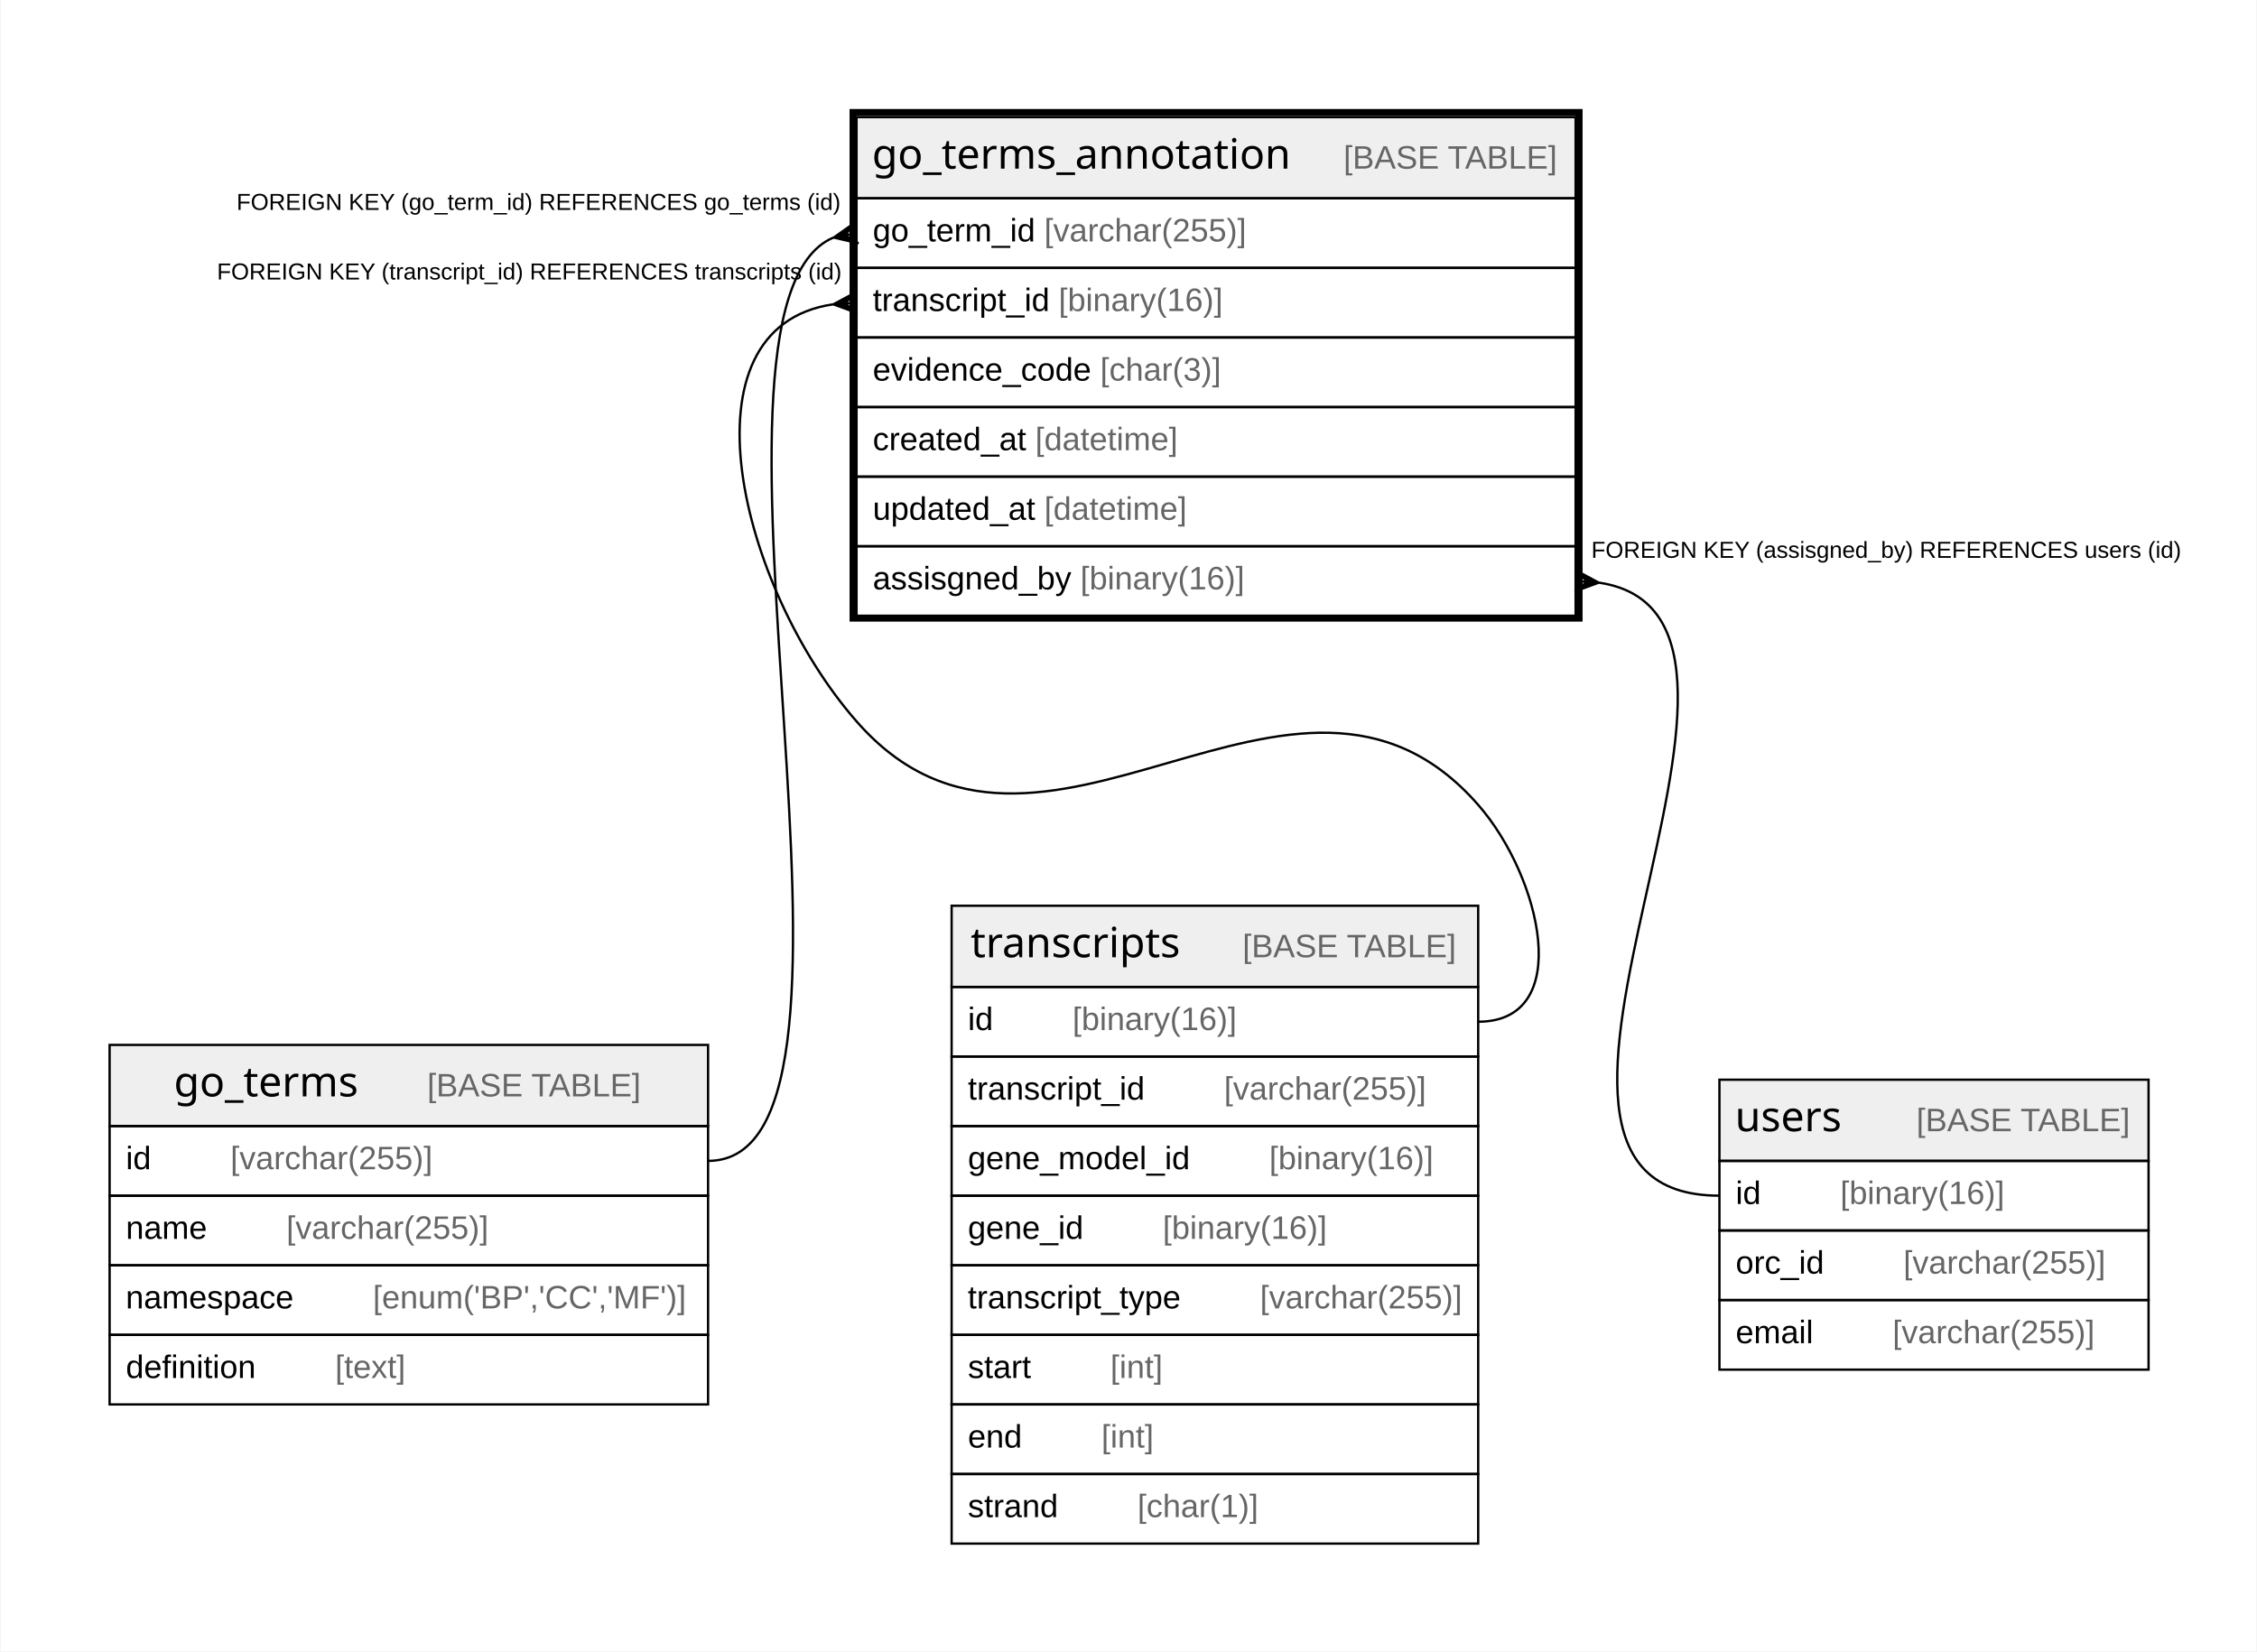
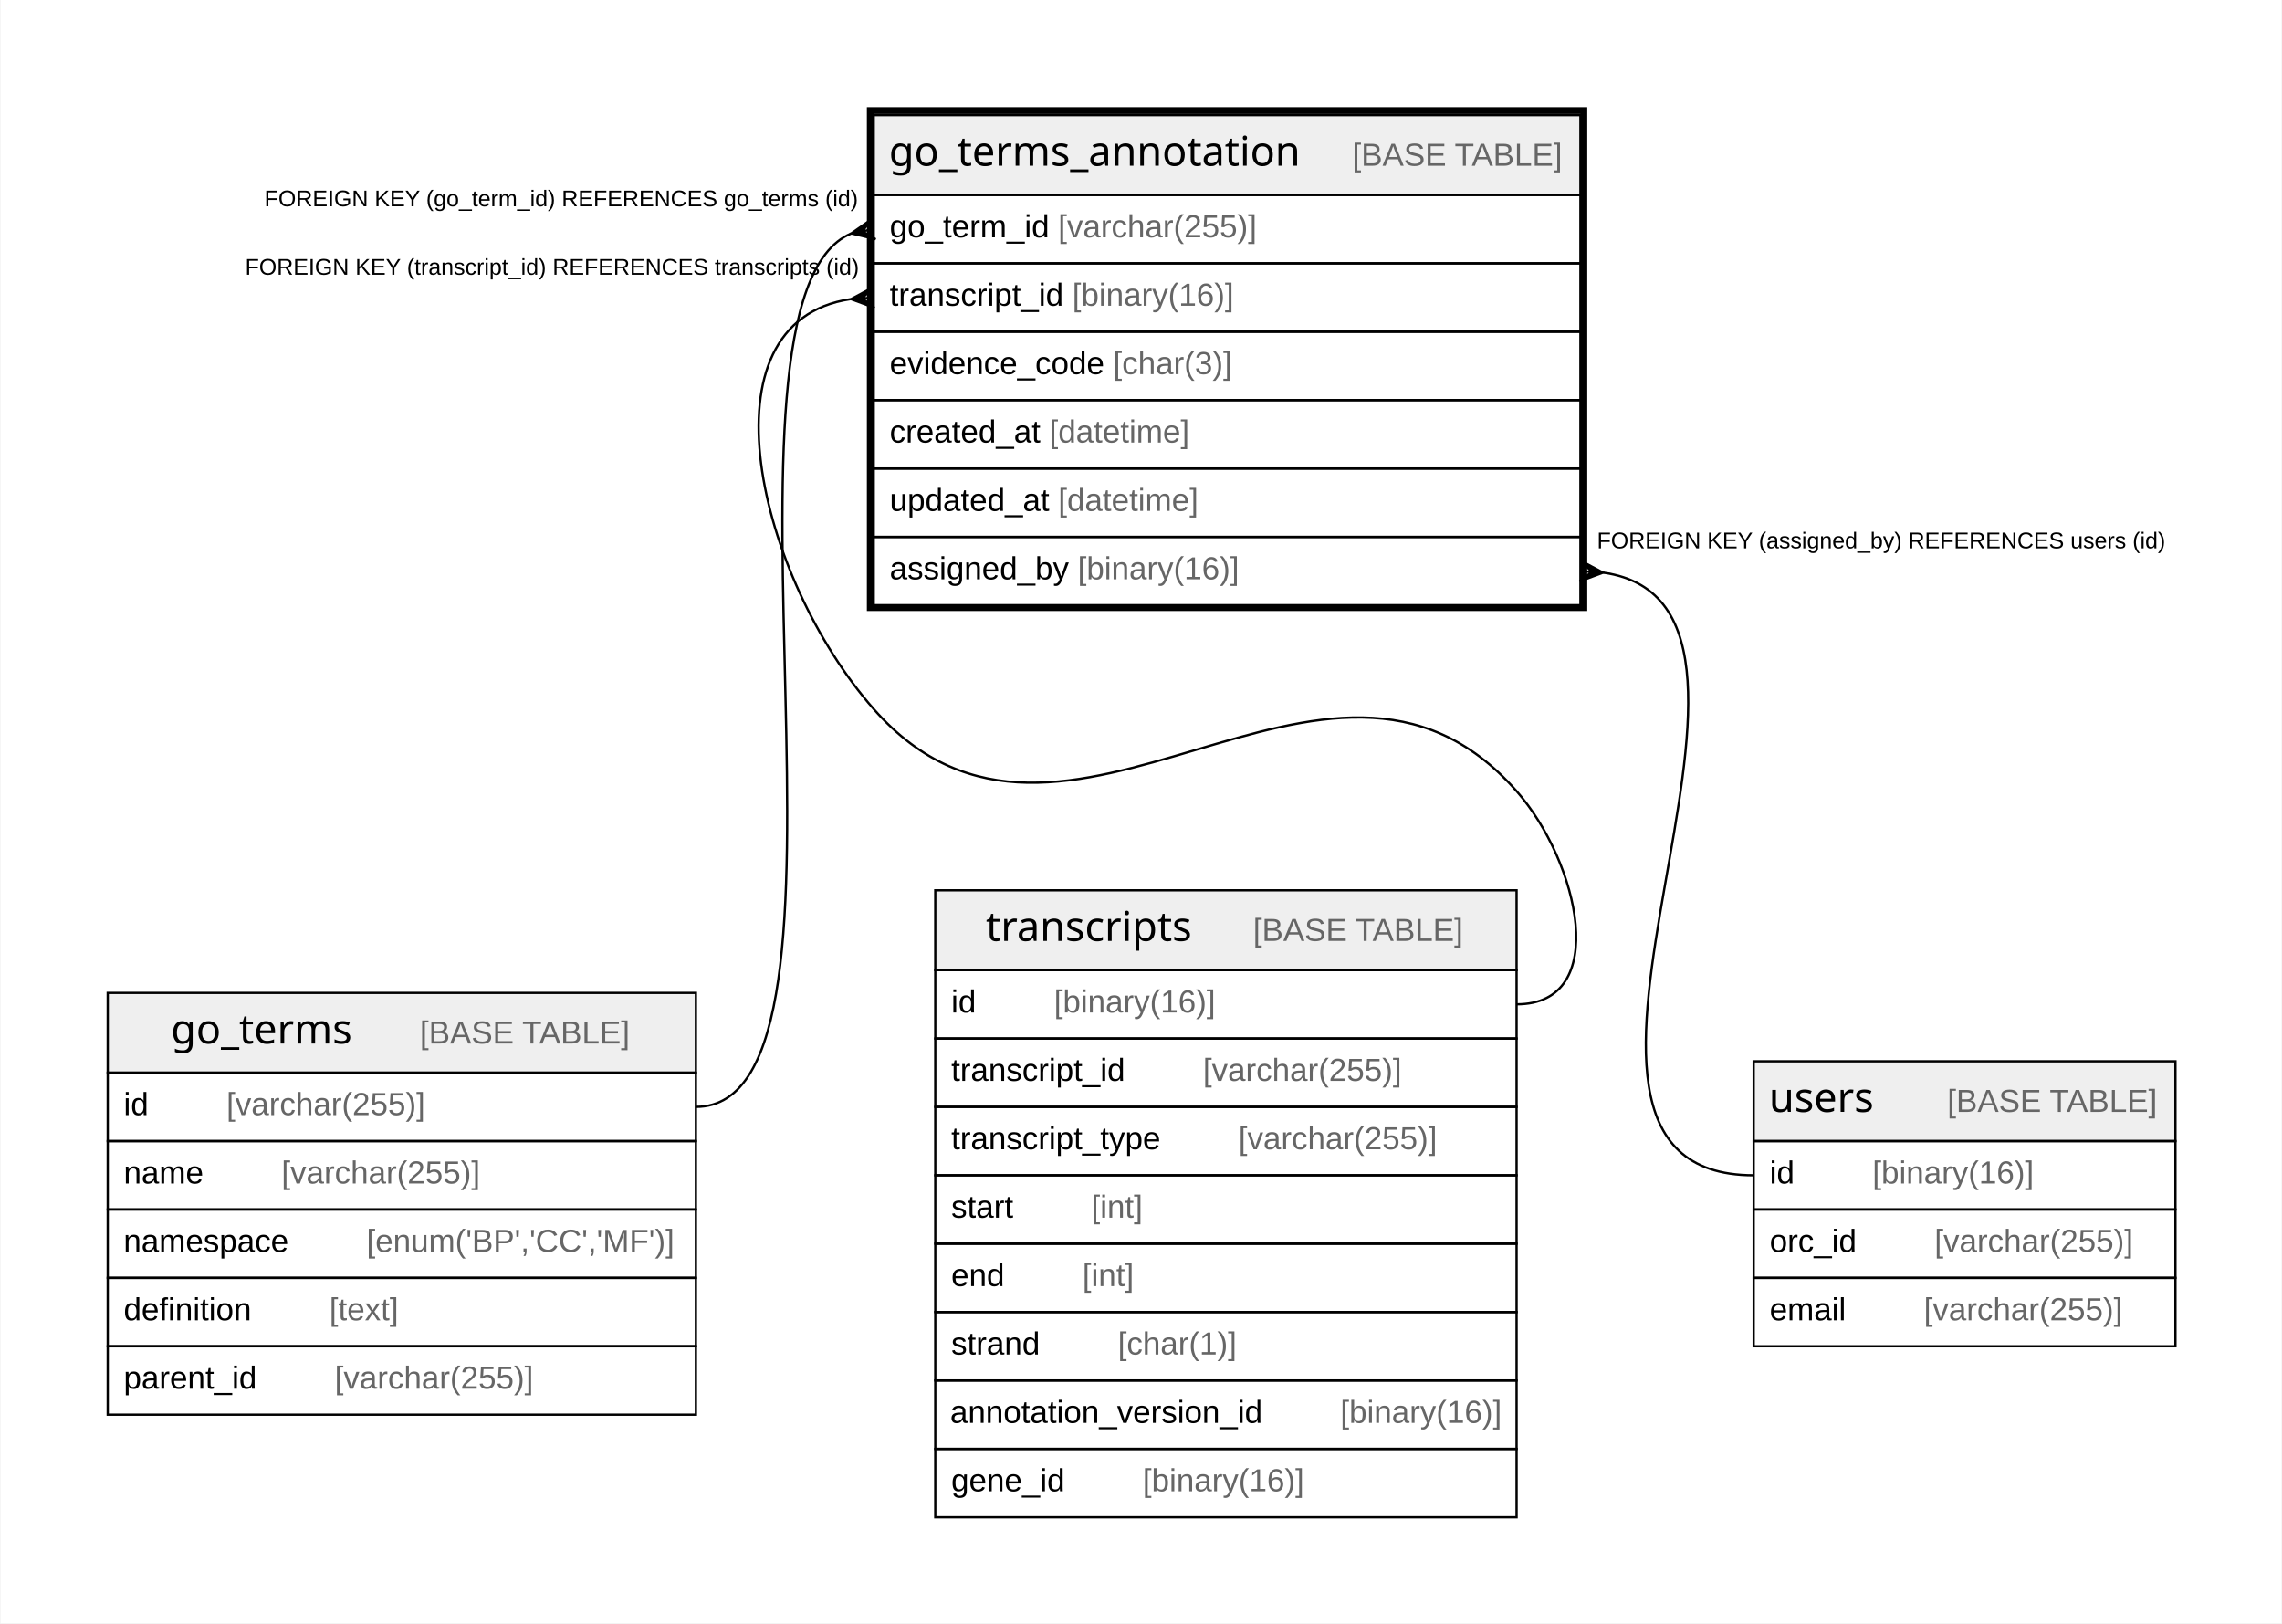
- <svg xmlns="http://www.w3.org/2000/svg" width="973pt" height="712pt" viewBox="0.00 0.00 972.50 712.00">
+ <svg xmlns="http://www.w3.org/2000/svg" width="1001pt" height="712pt" viewBox="0.00 0.00 1000.50 712.00">
  <g id="graph0" class="graph" transform="scale(1 1) rotate(0) translate(4 708)">
-     <polygon fill="#ffffff" stroke="transparent" points="-4,4 -4,-708 968.5,-708 968.5,4 -4,4" />
+     <polygon fill="#ffffff" stroke="transparent" points="-4,4 -4,-708 996.5,-708 996.5,4 -4,4" />
    <g id="node1" class="node">
-       <polygon fill="#efefef" stroke="transparent" points="365,-622.5 365,-657.5 675,-657.5 675,-622.5 365,-622.5" />
-       <polygon fill="none" stroke="#000000" points="365,-622.5 365,-657.5 675,-657.5 675,-622.5 365,-622.5" />
-       <text text-anchor="start" x="371.686" y="-635.3" font-family="Arial Bold" font-size="18.00" fill="#000000">go_terms_annotation</text>
-       <text text-anchor="start" x="540.746" y="-635.3" font-family="Arial" font-size="14.00" fill="#000000">    </text>
-       <text text-anchor="start" x="574.951" y="-635.3" font-family="Arial" font-size="14.00" fill="#666666">[BASE TABLE]</text>
-       <polygon fill="none" stroke="#000000" points="365,-592.5 365,-622.5 675,-622.5 675,-592.5 365,-592.5" />
-       <text text-anchor="start" x="372" y="-603.9" font-family="Arial" font-size="14.00" fill="#000000">go_term_id </text>
-       <text text-anchor="start" x="445.905" y="-603.9" font-family="Arial" font-size="14.00" fill="#666666">[varchar(255)]</text>
-       <polygon fill="none" stroke="#000000" points="365,-562.5 365,-592.5 675,-592.5 675,-562.5 365,-562.5" />
-       <text text-anchor="start" x="372" y="-573.9" font-family="Arial" font-size="14.00" fill="#000000">transcript_id </text>
-       <text text-anchor="start" x="452.119" y="-573.9" font-family="Arial" font-size="14.00" fill="#666666">[binary(16)]</text>
-       <polygon fill="none" stroke="#000000" points="365,-532.5 365,-562.5 675,-562.5 675,-532.5 365,-532.5" />
-       <text text-anchor="start" x="372" y="-543.9" font-family="Arial" font-size="14.00" fill="#000000">evidence_code </text>
-       <text text-anchor="start" x="470.041" y="-543.9" font-family="Arial" font-size="14.00" fill="#666666">[char(3)]</text>
-       <polygon fill="none" stroke="#000000" points="365,-502.5 365,-532.5 675,-532.5 675,-502.5 365,-502.5" />
-       <text text-anchor="start" x="372" y="-513.9" font-family="Arial" font-size="14.00" fill="#000000">created_at </text>
-       <text text-anchor="start" x="442.028" y="-513.9" font-family="Arial" font-size="14.00" fill="#666666">[datetime]</text>
-       <polygon fill="none" stroke="#000000" points="365,-472.5 365,-502.5 675,-502.5 675,-472.5 365,-472.5" />
-       <text text-anchor="start" x="372" y="-483.9" font-family="Arial" font-size="14.00" fill="#000000">updated_at </text>
-       <text text-anchor="start" x="445.933" y="-483.9" font-family="Arial" font-size="14.00" fill="#666666">[datetime]</text>
-       <polygon fill="none" stroke="#000000" points="365,-442.5 365,-472.5 675,-472.5 675,-442.5 365,-442.5" />
-       <text text-anchor="start" x="372" y="-453.9" font-family="Arial" font-size="14.00" fill="#000000">assisgned_by </text>
-       <text text-anchor="start" x="461.475" y="-453.9" font-family="Arial" font-size="14.00" fill="#666666">[binary(16)]</text>
-       <polygon fill="none" stroke="#000000" stroke-width="3" points="363.5,-441.5 363.5,-659.5 676.5,-659.5 676.5,-441.5 363.5,-441.5" />
+       <polygon fill="#efefef" stroke="transparent" points="379,-622.5 379,-657.5 689,-657.5 689,-622.5 379,-622.5" />
+       <polygon fill="none" stroke="#000000" points="379,-622.5 379,-657.5 689,-657.5 689,-622.5 379,-622.5" />
+       <text text-anchor="start" x="385.686" y="-635.3" font-family="Arial Bold" font-size="18.00" fill="#000000">go_terms_annotation</text>
+       <text text-anchor="start" x="554.746" y="-635.3" font-family="Arial" font-size="14.00" fill="#000000">    </text>
+       <text text-anchor="start" x="588.951" y="-635.3" font-family="Arial" font-size="14.00" fill="#666666">[BASE TABLE]</text>
+       <polygon fill="none" stroke="#000000" points="379,-592.5 379,-622.5 689,-622.5 689,-592.5 379,-592.5" />
+       <text text-anchor="start" x="386" y="-603.9" font-family="Arial" font-size="14.00" fill="#000000">go_term_id </text>
+       <text text-anchor="start" x="459.905" y="-603.9" font-family="Arial" font-size="14.00" fill="#666666">[varchar(255)]</text>
+       <polygon fill="none" stroke="#000000" points="379,-562.5 379,-592.5 689,-592.5 689,-562.5 379,-562.5" />
+       <text text-anchor="start" x="386" y="-573.9" font-family="Arial" font-size="14.00" fill="#000000">transcript_id </text>
+       <text text-anchor="start" x="466.119" y="-573.9" font-family="Arial" font-size="14.00" fill="#666666">[binary(16)]</text>
+       <polygon fill="none" stroke="#000000" points="379,-532.5 379,-562.5 689,-562.5 689,-532.5 379,-532.5" />
+       <text text-anchor="start" x="386" y="-543.9" font-family="Arial" font-size="14.00" fill="#000000">evidence_code </text>
+       <text text-anchor="start" x="484.041" y="-543.9" font-family="Arial" font-size="14.00" fill="#666666">[char(3)]</text>
+       <polygon fill="none" stroke="#000000" points="379,-502.5 379,-532.5 689,-532.5 689,-502.5 379,-502.5" />
+       <text text-anchor="start" x="386" y="-513.9" font-family="Arial" font-size="14.00" fill="#000000">created_at </text>
+       <text text-anchor="start" x="456.028" y="-513.9" font-family="Arial" font-size="14.00" fill="#666666">[datetime]</text>
+       <polygon fill="none" stroke="#000000" points="379,-472.5 379,-502.5 689,-502.5 689,-472.5 379,-472.5" />
+       <text text-anchor="start" x="386" y="-483.9" font-family="Arial" font-size="14.00" fill="#000000">updated_at </text>
+       <text text-anchor="start" x="459.933" y="-483.9" font-family="Arial" font-size="14.00" fill="#666666">[datetime]</text>
+       <polygon fill="none" stroke="#000000" points="379,-442.5 379,-472.5 689,-472.5 689,-442.5 379,-442.5" />
+       <text text-anchor="start" x="386" y="-453.9" font-family="Arial" font-size="14.00" fill="#000000">assigned_by </text>
+       <text text-anchor="start" x="468.475" y="-453.9" font-family="Arial" font-size="14.00" fill="#666666">[binary(16)]</text>
+       <polygon fill="none" stroke="#000000" stroke-width="3" points="377.5,-441.5 377.5,-659.5 690.5,-659.5 690.5,-441.5 377.5,-441.5" />
    </g>
    <g id="node2" class="node">
-       <polygon fill="#efefef" stroke="transparent" points="43,-222.5 43,-257.5 301,-257.5 301,-222.5 43,-222.5" />
-       <polygon fill="none" stroke="#000000" points="43,-222.5 43,-257.5 301,-257.5 301,-222.5 43,-222.5" />
-       <text text-anchor="start" x="70.71" y="-235.3" font-family="Arial Bold" font-size="18.00" fill="#000000">go_terms</text>
-       <text text-anchor="start" x="145.722" y="-235.3" font-family="Arial" font-size="14.00" fill="#000000">    </text>
-       <text text-anchor="start" x="179.927" y="-235.3" font-family="Arial" font-size="14.00" fill="#666666">[BASE TABLE]</text>
-       <polygon fill="none" stroke="#000000" points="43,-192.5 43,-222.5 301,-222.5 301,-192.5 43,-192.5" />
-       <text text-anchor="start" x="50" y="-203.9" font-family="Arial" font-size="14.00" fill="#000000">id    </text>
-       <text text-anchor="start" x="95.094" y="-203.9" font-family="Arial" font-size="14.00" fill="#666666">[varchar(255)]</text>
-       <polygon fill="none" stroke="#000000" points="43,-162.5 43,-192.5 301,-192.5 301,-162.5 43,-162.5" />
-       <text text-anchor="start" x="50" y="-173.9" font-family="Arial" font-size="14.00" fill="#000000">name    </text>
-       <text text-anchor="start" x="119.213" y="-173.9" font-family="Arial" font-size="14.00" fill="#666666">[varchar(255)]</text>
-       <polygon fill="none" stroke="#000000" points="43,-132.5 43,-162.5 301,-162.5 301,-132.5 43,-132.5" />
-       <text text-anchor="start" x="49.946" y="-143.9" font-family="Arial" font-size="14.00" fill="#000000">namespace    </text>
-       <text text-anchor="start" x="156.507" y="-143.9" font-family="Arial" font-size="14.00" fill="#666666">[enum('BP','CC','MF')]</text>
-       <polygon fill="none" stroke="#000000" points="43,-102.5 43,-132.5 301,-132.5 301,-102.5 43,-102.5" />
-       <text text-anchor="start" x="50" y="-113.9" font-family="Arial" font-size="14.00" fill="#000000">definition    </text>
-       <text text-anchor="start" x="140.219" y="-113.9" font-family="Arial" font-size="14.00" fill="#666666">[text]</text>
+       <polygon fill="#efefef" stroke="transparent" points="43,-237.5 43,-272.5 301,-272.5 301,-237.5 43,-237.5" />
+       <polygon fill="none" stroke="#000000" points="43,-237.5 43,-272.5 301,-272.5 301,-237.5 43,-237.5" />
+       <text text-anchor="start" x="70.71" y="-250.3" font-family="Arial Bold" font-size="18.00" fill="#000000">go_terms</text>
+       <text text-anchor="start" x="145.722" y="-250.3" font-family="Arial" font-size="14.00" fill="#000000">    </text>
+       <text text-anchor="start" x="179.927" y="-250.3" font-family="Arial" font-size="14.00" fill="#666666">[BASE TABLE]</text>
+       <polygon fill="none" stroke="#000000" points="43,-207.5 43,-237.5 301,-237.5 301,-207.5 43,-207.5" />
+       <text text-anchor="start" x="50" y="-218.9" font-family="Arial" font-size="14.00" fill="#000000">id    </text>
+       <text text-anchor="start" x="95.094" y="-218.9" font-family="Arial" font-size="14.00" fill="#666666">[varchar(255)]</text>
+       <polygon fill="none" stroke="#000000" points="43,-177.5 43,-207.5 301,-207.5 301,-177.5 43,-177.5" />
+       <text text-anchor="start" x="50" y="-188.9" font-family="Arial" font-size="14.00" fill="#000000">name    </text>
+       <text text-anchor="start" x="119.213" y="-188.9" font-family="Arial" font-size="14.00" fill="#666666">[varchar(255)]</text>
+       <polygon fill="none" stroke="#000000" points="43,-147.5 43,-177.5 301,-177.5 301,-147.5 43,-147.5" />
+       <text text-anchor="start" x="49.946" y="-158.9" font-family="Arial" font-size="14.00" fill="#000000">namespace    </text>
+       <text text-anchor="start" x="156.507" y="-158.9" font-family="Arial" font-size="14.00" fill="#666666">[enum('BP','CC','MF')]</text>
+       <polygon fill="none" stroke="#000000" points="43,-117.5 43,-147.5 301,-147.5 301,-117.5 43,-117.5" />
+       <text text-anchor="start" x="50" y="-128.9" font-family="Arial" font-size="14.00" fill="#000000">definition    </text>
+       <text text-anchor="start" x="140.219" y="-128.9" font-family="Arial" font-size="14.00" fill="#666666">[text]</text>
+       <polygon fill="none" stroke="#000000" points="43,-87.5 43,-117.5 301,-117.5 301,-87.5 43,-87.5" />
+       <text text-anchor="start" x="50" y="-98.9" font-family="Arial" font-size="14.00" fill="#000000">parent_id    </text>
+       <text text-anchor="start" x="142.558" y="-98.9" font-family="Arial" font-size="14.00" fill="#666666">[varchar(255)]</text>
    </g>
    <g id="edge1" class="edge">
-       <path fill="none" stroke="#000000" d="M354.935,-605.537C284.153,-575.36 387.327,-207.5 301,-207.5" />
-       <polygon fill="#000000" stroke="#000000" points="355.185,-605.585 364.138,-611.917 360.092,-606.543 365,-607.5 365,-607.5 365,-607.5 360.092,-606.543 365.862,-603.083 355.185,-605.585 355.185,-605.585" />
-       <text text-anchor="start" x="97.719" y="-617.5" font-family="Arial" font-size="10.00" fill="#000000">FOREIGN KEY (go_term_id) REFERENCES go_terms (id)</text>
+       <path fill="none" stroke="#000000" d="M369.161,-605.61C299.32,-576.566 384.713,-222.5 301,-222.5" />
+       <polygon fill="#000000" stroke="#000000" points="369.18,-605.614 378.151,-611.919 374.09,-606.557 379,-607.5 379,-607.5 379,-607.5 374.09,-606.557 379.849,-603.081 369.18,-605.614 369.18,-605.614" />
+       <text text-anchor="start" x="111.719" y="-617.5" font-family="Arial" font-size="10.00" fill="#000000">FOREIGN KEY (go_term_id) REFERENCES go_terms (id)</text>
    </g>
    <g id="node3" class="node">
-       <polygon fill="#efefef" stroke="transparent" points="406,-282.5 406,-317.5 633,-317.5 633,-282.5 406,-282.5" />
-       <polygon fill="none" stroke="#000000" points="406,-282.5 406,-317.5 633,-317.5 633,-282.5 406,-282.5" />
-       <text text-anchor="start" x="414.215" y="-295.3" font-family="Arial Bold" font-size="18.00" fill="#000000">transcripts</text>
-       <text text-anchor="start" x="497.217" y="-295.3" font-family="Arial" font-size="14.00" fill="#000000">    </text>
-       <text text-anchor="start" x="531.422" y="-295.3" font-family="Arial" font-size="14.00" fill="#666666">[BASE TABLE]</text>
-       <polygon fill="none" stroke="#000000" points="406,-252.5 406,-282.5 633,-282.5 633,-252.5 406,-252.5" />
+       <polygon fill="#efefef" stroke="transparent" points="406,-282.5 406,-317.5 661,-317.5 661,-282.5 406,-282.5" />
+       <polygon fill="none" stroke="#000000" points="406,-282.5 406,-317.5 661,-317.5 661,-282.5 406,-282.5" />
+       <text text-anchor="start" x="428.215" y="-295.3" font-family="Arial Bold" font-size="18.00" fill="#000000">transcripts</text>
+       <text text-anchor="start" x="511.217" y="-295.3" font-family="Arial" font-size="14.00" fill="#000000">    </text>
+       <text text-anchor="start" x="545.422" y="-295.3" font-family="Arial" font-size="14.00" fill="#666666">[BASE TABLE]</text>
+       <polygon fill="none" stroke="#000000" points="406,-252.5 406,-282.5 661,-282.5 661,-252.5 406,-252.5" />
      <text text-anchor="start" x="413" y="-263.9" font-family="Arial" font-size="14.00" fill="#000000">id    </text>
      <text text-anchor="start" x="458.094" y="-263.9" font-family="Arial" font-size="14.00" fill="#666666">[binary(16)]</text>
-       <polygon fill="none" stroke="#000000" points="406,-222.5 406,-252.5 633,-252.5 633,-222.5 406,-222.5" />
+       <polygon fill="none" stroke="#000000" points="406,-222.5 406,-252.5 661,-252.5 661,-222.5 406,-222.5" />
      <text text-anchor="start" x="413" y="-233.9" font-family="Arial" font-size="14.00" fill="#000000">transcript_id    </text>
      <text text-anchor="start" x="523.433" y="-233.9" font-family="Arial" font-size="14.00" fill="#666666">[varchar(255)]</text>
-       <polygon fill="none" stroke="#000000" points="406,-192.5 406,-222.5 633,-222.5 633,-192.5 406,-192.5" />
-       <text text-anchor="start" x="413" y="-203.9" font-family="Arial" font-size="14.00" fill="#000000">gene_model_id    </text>
-       <text text-anchor="start" x="542.905" y="-203.9" font-family="Arial" font-size="14.00" fill="#666666">[binary(16)]</text>
-       <polygon fill="none" stroke="#000000" points="406,-162.5 406,-192.5 633,-192.5 633,-162.5 406,-162.5" />
-       <text text-anchor="start" x="413" y="-173.9" font-family="Arial" font-size="14.00" fill="#000000">gene_id    </text>
-       <text text-anchor="start" x="497.007" y="-173.9" font-family="Arial" font-size="14.00" fill="#666666">[binary(16)]</text>
-       <polygon fill="none" stroke="#000000" points="406,-132.5 406,-162.5 633,-162.5 633,-132.5 406,-132.5" />
-       <text text-anchor="start" x="412.94" y="-143.9" font-family="Arial" font-size="14.00" fill="#000000">transcript_type    </text>
-       <text text-anchor="start" x="538.94" y="-143.9" font-family="Arial" font-size="14.00" fill="#666666">[varchar(255)]</text>
-       <polygon fill="none" stroke="#000000" points="406,-102.5 406,-132.5 633,-132.5 633,-102.5 406,-102.5" />
-       <text text-anchor="start" x="413" y="-113.9" font-family="Arial" font-size="14.00" fill="#000000">start    </text>
-       <text text-anchor="start" x="474.429" y="-113.9" font-family="Arial" font-size="14.00" fill="#666666">[int]</text>
-       <polygon fill="none" stroke="#000000" points="406,-72.5 406,-102.5 633,-102.5 633,-72.5 406,-72.5" />
-       <text text-anchor="start" x="413" y="-83.9" font-family="Arial" font-size="14.00" fill="#000000">end    </text>
-       <text text-anchor="start" x="470.553" y="-83.9" font-family="Arial" font-size="14.00" fill="#666666">[int]</text>
-       <polygon fill="none" stroke="#000000" points="406,-42.5 406,-72.5 633,-72.5 633,-42.5 406,-42.5" />
-       <text text-anchor="start" x="413" y="-53.9" font-family="Arial" font-size="14.00" fill="#000000">strand    </text>
-       <text text-anchor="start" x="486.104" y="-53.9" font-family="Arial" font-size="14.00" fill="#666666">[char(1)]</text>
+       <polygon fill="none" stroke="#000000" points="406,-192.5 406,-222.5 661,-222.5 661,-192.5 406,-192.5" />
+       <text text-anchor="start" x="413" y="-203.9" font-family="Arial" font-size="14.00" fill="#000000">transcript_type    </text>
+       <text text-anchor="start" x="539" y="-203.9" font-family="Arial" font-size="14.00" fill="#666666">[varchar(255)]</text>
+       <polygon fill="none" stroke="#000000" points="406,-162.5 406,-192.5 661,-192.5 661,-162.5 406,-162.5" />
+       <text text-anchor="start" x="413" y="-173.9" font-family="Arial" font-size="14.00" fill="#000000">start    </text>
+       <text text-anchor="start" x="474.429" y="-173.9" font-family="Arial" font-size="14.00" fill="#666666">[int]</text>
+       <polygon fill="none" stroke="#000000" points="406,-132.5 406,-162.5 661,-162.5 661,-132.5 406,-132.5" />
+       <text text-anchor="start" x="413" y="-143.9" font-family="Arial" font-size="14.00" fill="#000000">end    </text>
+       <text text-anchor="start" x="470.553" y="-143.9" font-family="Arial" font-size="14.00" fill="#666666">[int]</text>
+       <polygon fill="none" stroke="#000000" points="406,-102.5 406,-132.5 661,-132.5 661,-102.5 406,-102.5" />
+       <text text-anchor="start" x="413" y="-113.9" font-family="Arial" font-size="14.00" fill="#000000">strand    </text>
+       <text text-anchor="start" x="486.104" y="-113.9" font-family="Arial" font-size="14.00" fill="#666666">[char(1)]</text>
+       <polygon fill="none" stroke="#000000" points="406,-72.5 406,-102.5 661,-102.5 661,-72.5 406,-72.5" />
+       <text text-anchor="start" x="412.539" y="-83.9" font-family="Arial" font-size="14.00" fill="#000000">annotation_version_id    </text>
+       <text text-anchor="start" x="583.679" y="-83.9" font-family="Arial" font-size="14.00" fill="#666666">[binary(16)]</text>
+       <polygon fill="none" stroke="#000000" points="406,-42.5 406,-72.5 661,-72.5 661,-42.5 406,-42.5" />
+       <text text-anchor="start" x="413" y="-53.9" font-family="Arial" font-size="14.00" fill="#000000">gene_id    </text>
+       <text text-anchor="start" x="497.007" y="-53.9" font-family="Arial" font-size="14.00" fill="#666666">[binary(16)]</text>
    </g>
    <g id="edge2" class="edge">
-       <path fill="none" stroke="#000000" d="M354.833,-576.789C287.291,-566.829 314.558,-454.671 365,-397 444.122,-306.539 553.878,-451.461 633,-361 660.358,-329.721 674.556,-267.5 633,-267.5" />
-       <polygon fill="#000000" stroke="#000000" points="355.024,-576.802 364.686,-581.989 360.012,-577.151 365,-577.5 365,-577.5 365,-577.5 360.012,-577.151 365.314,-573.011 355.024,-576.802 355.024,-576.802" />
-       <text text-anchor="start" x="89.28" y="-587.5" font-family="Arial" font-size="10.00" fill="#000000">FOREIGN KEY (transcript_id) REFERENCES transcripts (id)</text>
+       <path fill="none" stroke="#000000" d="M368.832,-576.788C301.274,-566.814 328.369,-454.505 379,-397 462.495,-302.168 577.505,-455.832 661,-361 688.461,-329.811 702.556,-267.5 661,-267.5" />
+       <polygon fill="#000000" stroke="#000000" points="369.024,-576.802 378.686,-581.989 374.012,-577.151 379,-577.5 379,-577.5 379,-577.5 374.012,-577.151 379.314,-573.011 369.024,-576.802 369.024,-576.802" />
+       <text text-anchor="start" x="103.28" y="-587.5" font-family="Arial" font-size="10.00" fill="#000000">FOREIGN KEY (transcript_id) REFERENCES transcripts (id)</text>
    </g>
    <g id="node4" class="node">
-       <polygon fill="#efefef" stroke="transparent" points="737,-207.5 737,-242.5 922,-242.5 922,-207.5 737,-207.5" />
-       <polygon fill="none" stroke="#000000" points="737,-207.5 737,-242.5 922,-242.5 922,-207.5 737,-207.5" />
-       <text text-anchor="start" x="743.714" y="-220.3" font-family="Arial Bold" font-size="18.00" fill="#000000">users</text>
-       <text text-anchor="start" x="787.718" y="-220.3" font-family="Arial" font-size="14.00" fill="#000000">    </text>
-       <text text-anchor="start" x="821.923" y="-220.3" font-family="Arial" font-size="14.00" fill="#666666">[BASE TABLE]</text>
-       <polygon fill="none" stroke="#000000" points="737,-177.5 737,-207.5 922,-207.5 922,-177.5 737,-177.5" />
-       <text text-anchor="start" x="744" y="-188.9" font-family="Arial" font-size="14.00" fill="#000000">id    </text>
-       <text text-anchor="start" x="789.094" y="-188.9" font-family="Arial" font-size="14.00" fill="#666666">[binary(16)]</text>
-       <polygon fill="none" stroke="#000000" points="737,-147.5 737,-177.5 922,-177.5 922,-147.5 737,-147.5" />
-       <text text-anchor="start" x="744" y="-158.9" font-family="Arial" font-size="14.00" fill="#000000">orc_id    </text>
-       <text text-anchor="start" x="816.32" y="-158.9" font-family="Arial" font-size="14.00" fill="#666666">[varchar(255)]</text>
-       <polygon fill="none" stroke="#000000" points="737,-117.5 737,-147.5 922,-147.5 922,-117.5 737,-117.5" />
-       <text text-anchor="start" x="744" y="-128.9" font-family="Arial" font-size="14.00" fill="#000000">email    </text>
-       <text text-anchor="start" x="811.644" y="-128.9" font-family="Arial" font-size="14.00" fill="#666666">[varchar(255)]</text>
+       <polygon fill="#efefef" stroke="transparent" points="765,-207.5 765,-242.5 950,-242.5 950,-207.5 765,-207.5" />
+       <polygon fill="none" stroke="#000000" points="765,-207.5 765,-242.5 950,-242.5 950,-207.5 765,-207.5" />
+       <text text-anchor="start" x="771.714" y="-220.3" font-family="Arial Bold" font-size="18.00" fill="#000000">users</text>
+       <text text-anchor="start" x="815.718" y="-220.3" font-family="Arial" font-size="14.00" fill="#000000">    </text>
+       <text text-anchor="start" x="849.923" y="-220.3" font-family="Arial" font-size="14.00" fill="#666666">[BASE TABLE]</text>
+       <polygon fill="none" stroke="#000000" points="765,-177.5 765,-207.5 950,-207.5 950,-177.5 765,-177.5" />
+       <text text-anchor="start" x="772" y="-188.9" font-family="Arial" font-size="14.00" fill="#000000">id    </text>
+       <text text-anchor="start" x="817.094" y="-188.9" font-family="Arial" font-size="14.00" fill="#666666">[binary(16)]</text>
+       <polygon fill="none" stroke="#000000" points="765,-147.5 765,-177.5 950,-177.5 950,-147.5 765,-147.5" />
+       <text text-anchor="start" x="772" y="-158.9" font-family="Arial" font-size="14.00" fill="#000000">orc_id    </text>
+       <text text-anchor="start" x="844.32" y="-158.9" font-family="Arial" font-size="14.00" fill="#666666">[varchar(255)]</text>
+       <polygon fill="none" stroke="#000000" points="765,-117.5 765,-147.5 950,-147.5 950,-117.5 765,-117.5" />
+       <text text-anchor="start" x="772" y="-128.9" font-family="Arial" font-size="14.00" fill="#000000">email    </text>
+       <text text-anchor="start" x="839.644" y="-128.9" font-family="Arial" font-size="14.00" fill="#666666">[varchar(255)]</text>
    </g>
    <g id="edge3" class="edge">
-       <path fill="none" stroke="#000000" d="M685.175,-456.786C785.341,-441.698 619.703,-192.5 737,-192.5" />
-       <polygon fill="#000000" stroke="#000000" points="684.976,-456.8 674.685,-453.011 679.988,-457.15 675,-457.5 675,-457.5 675,-457.5 679.988,-457.15 675.315,-461.989 684.976,-456.8 684.976,-456.8" />
-       <text text-anchor="start" x="681.771" y="-467.5" font-family="Arial" font-size="10.00" fill="#000000">FOREIGN KEY (assisgned_by) REFERENCES users (id)</text>
+       <path fill="none" stroke="#000000" d="M699.033,-456.831C801.871,-442.2 646.064,-192.5 765,-192.5" />
+       <polygon fill="#000000" stroke="#000000" points="698.978,-456.834 688.701,-453.01 693.989,-457.167 689,-457.5 689,-457.5 689,-457.5 693.989,-457.167 689.299,-461.99 698.978,-456.834 698.978,-456.834" />
+       <text text-anchor="start" x="696.271" y="-467.5" font-family="Arial" font-size="10.00" fill="#000000">FOREIGN KEY (assigned_by) REFERENCES users (id)</text>
    </g>
  </g>
</svg>
